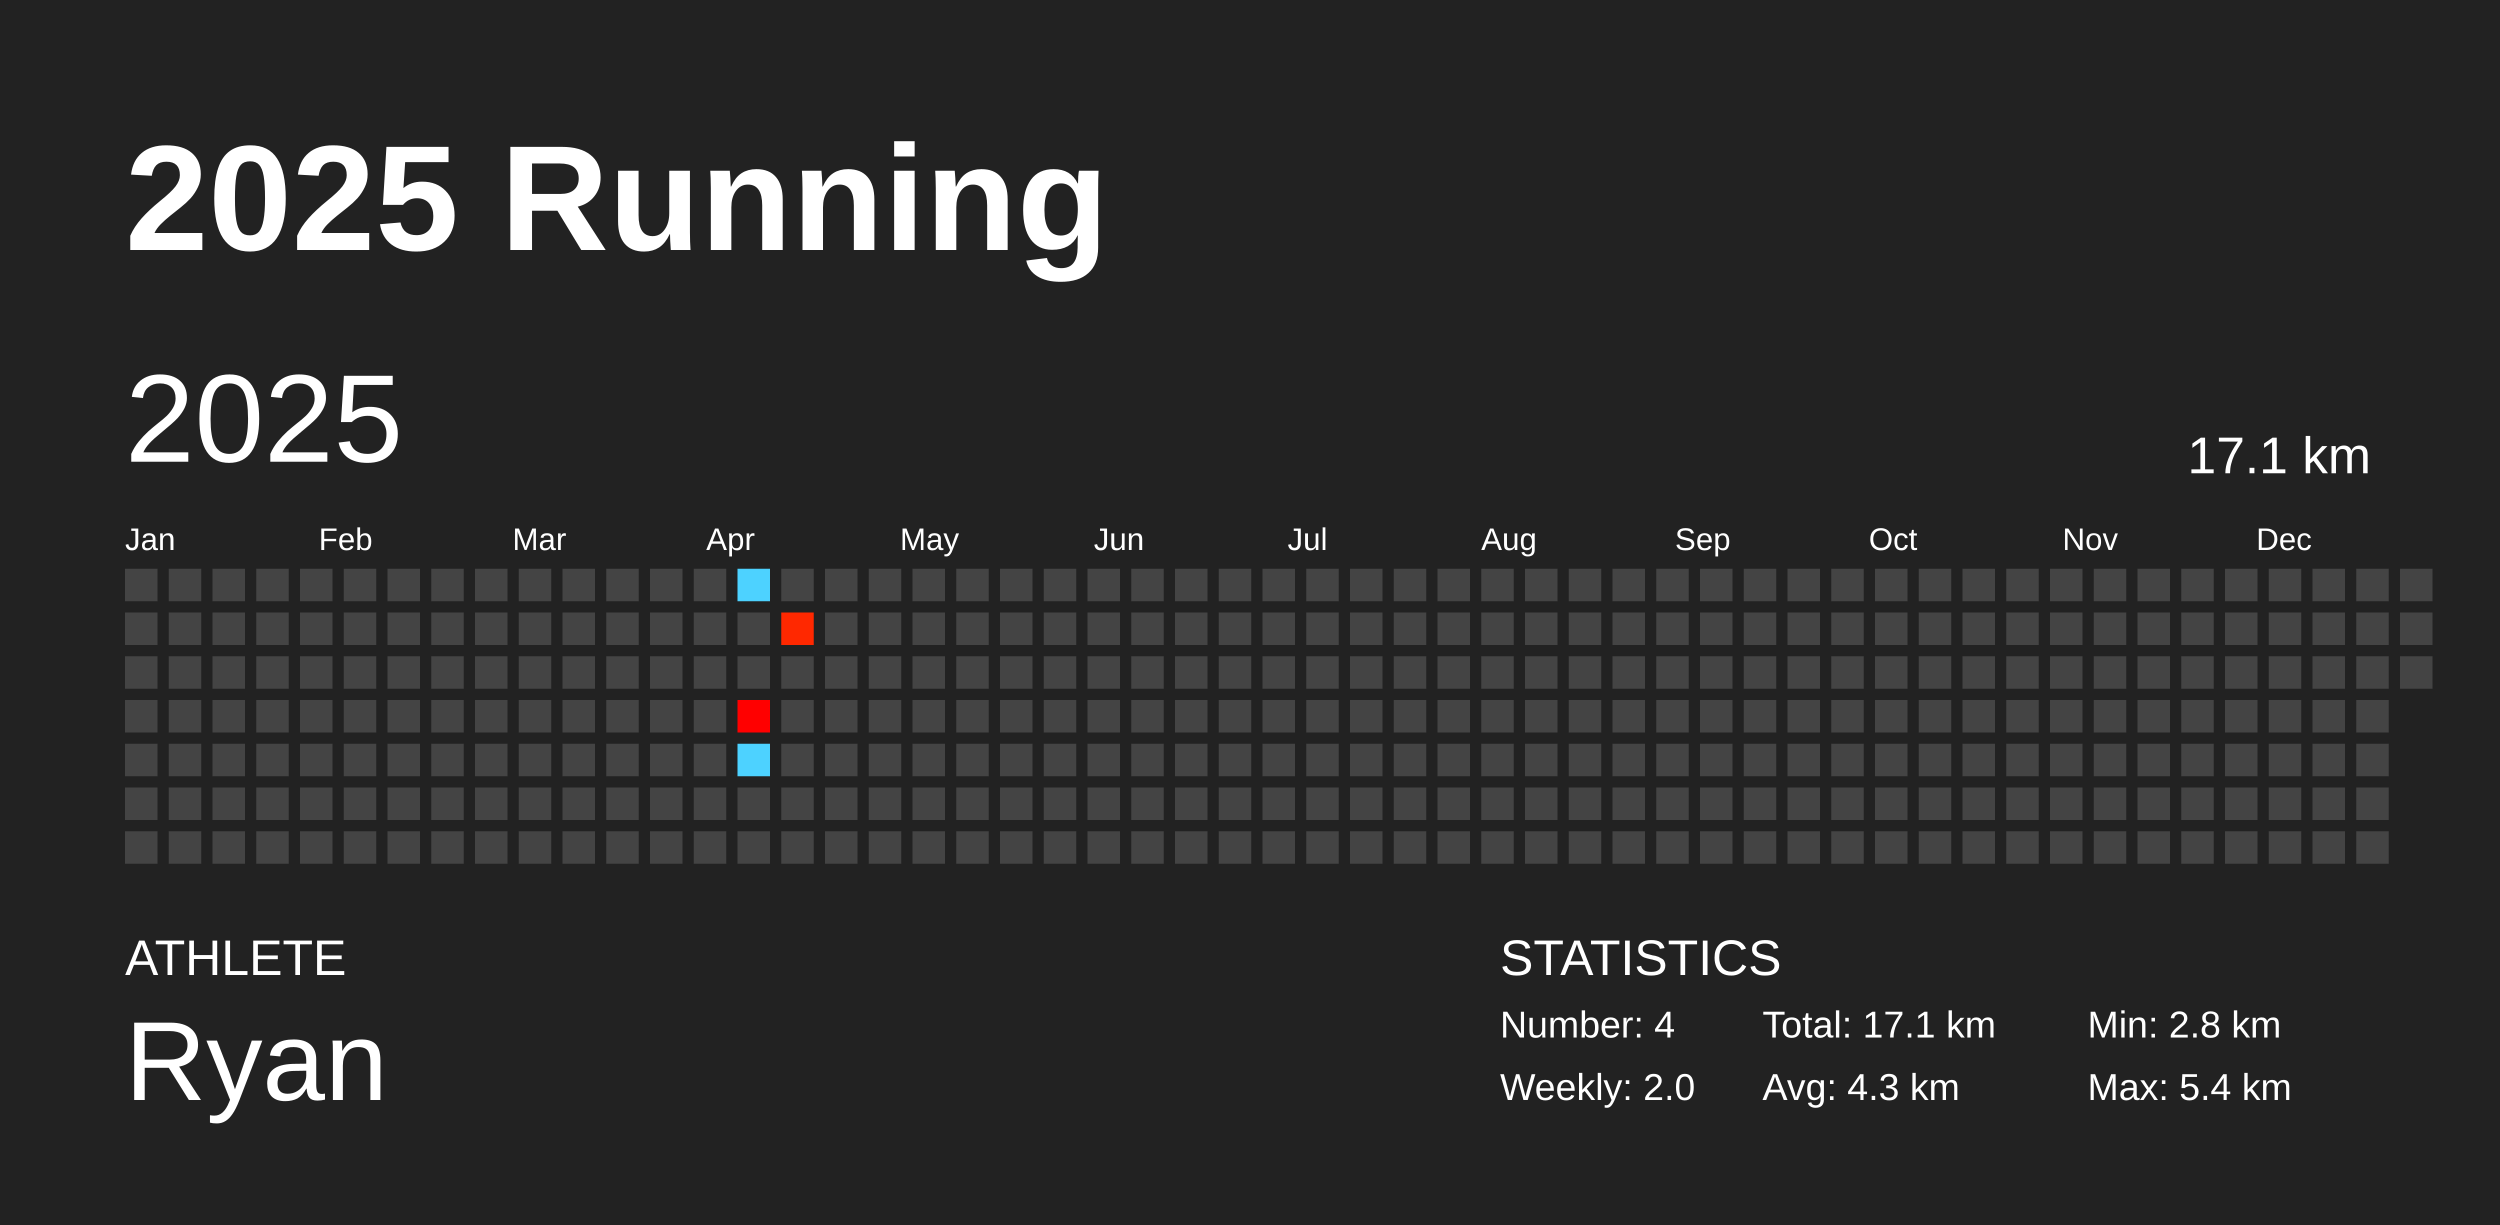
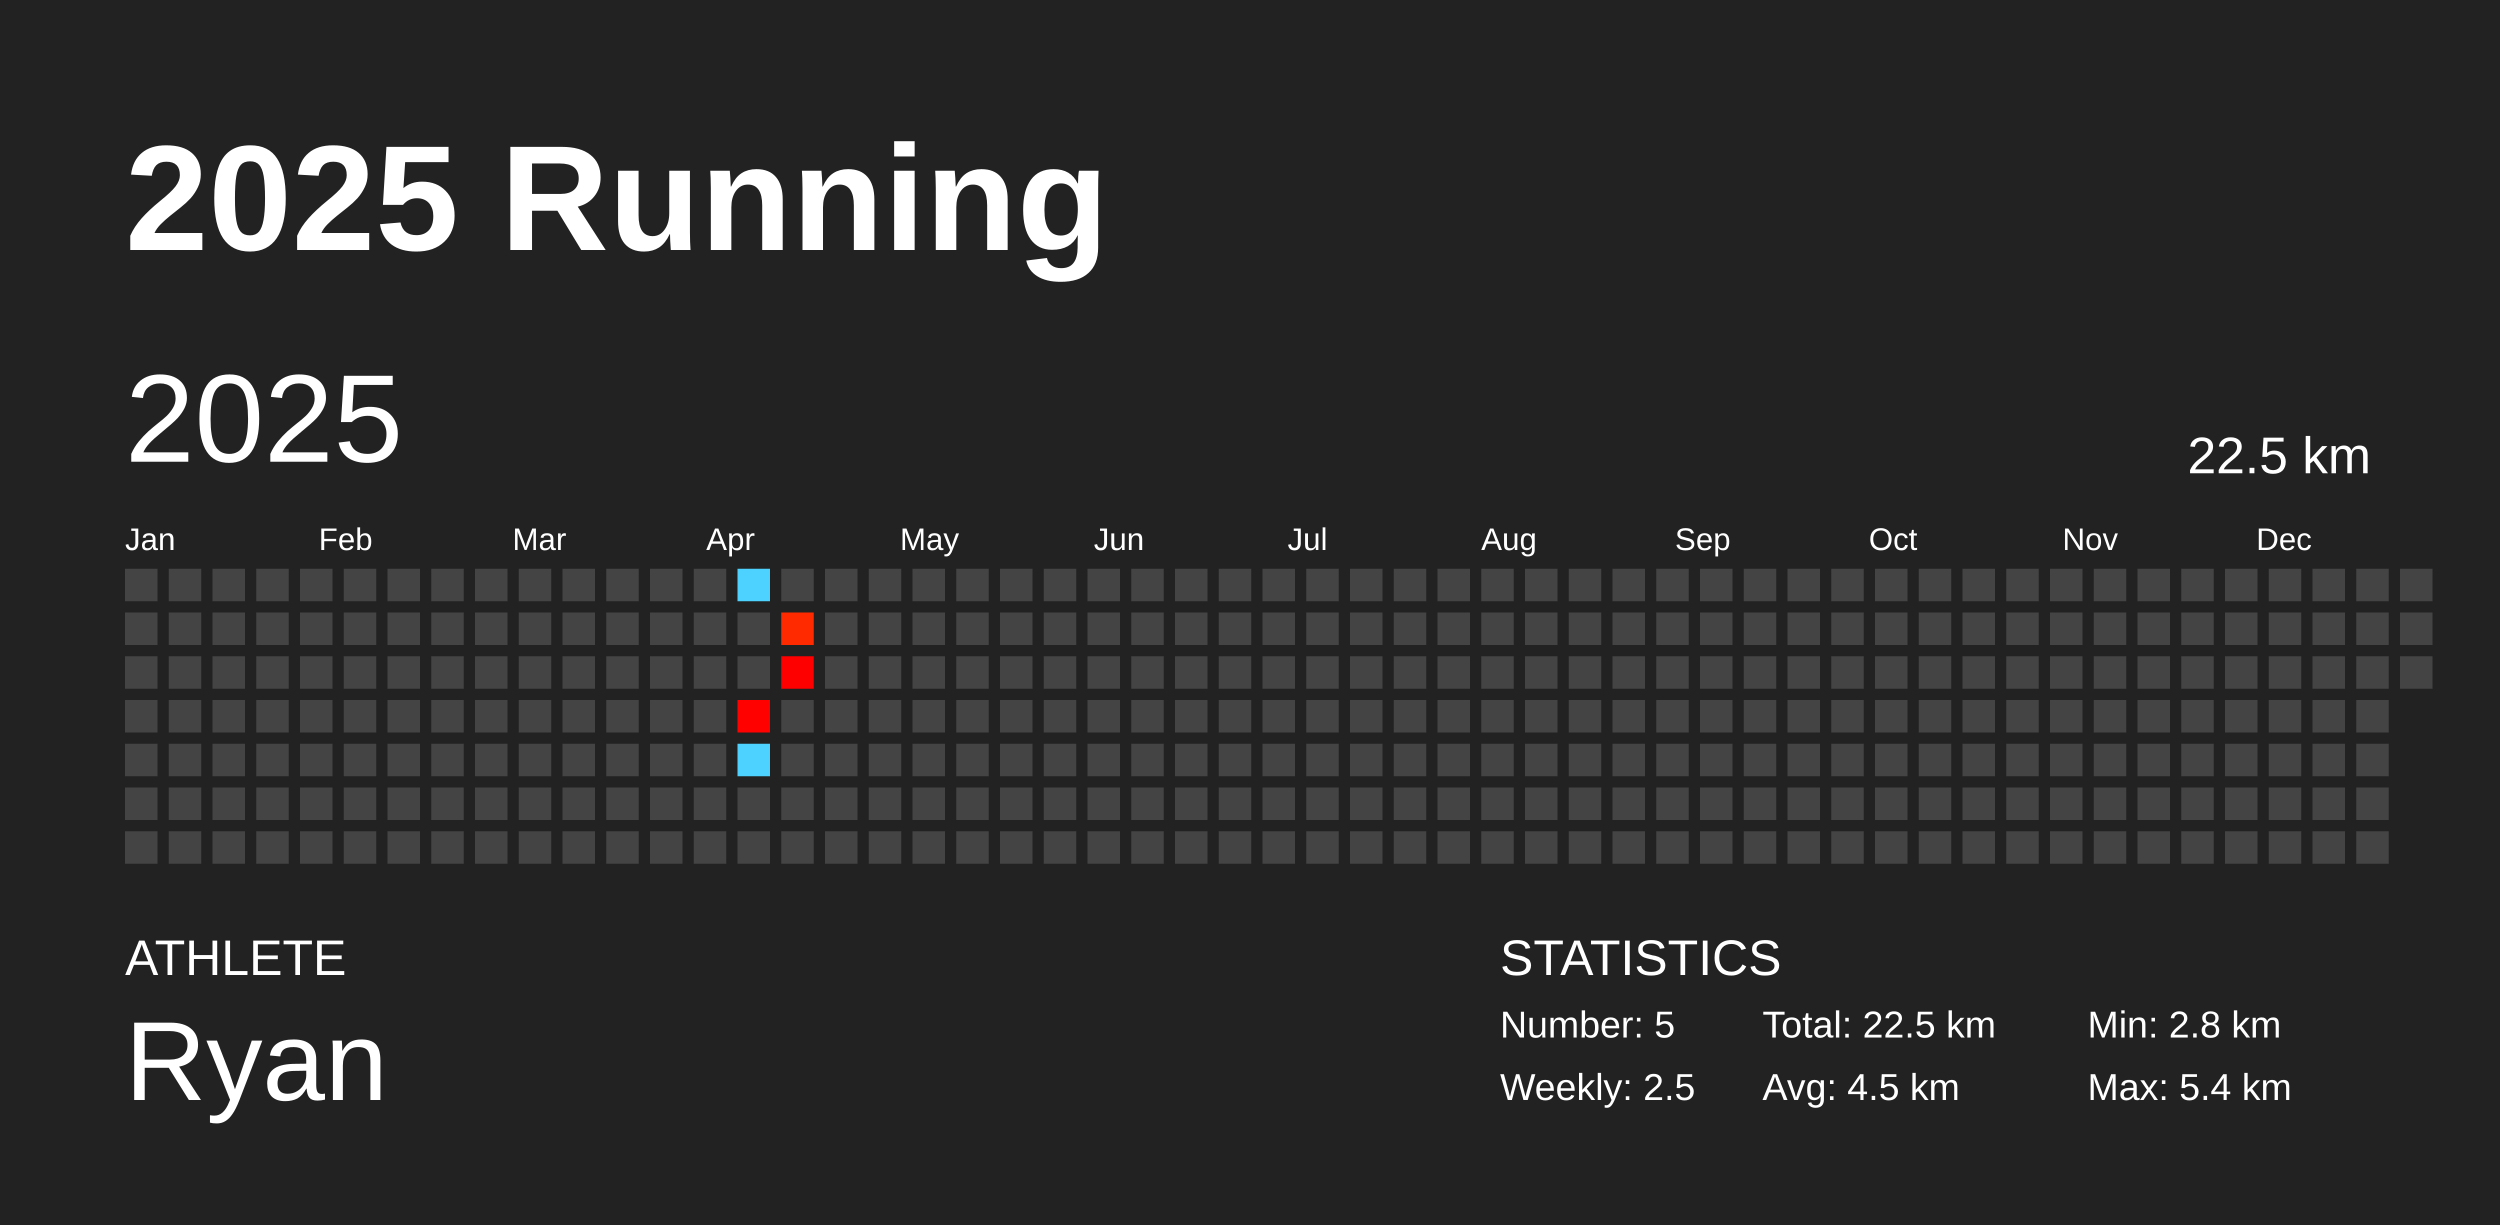
<svg xmlns="http://www.w3.org/2000/svg" baseProfile="full" height="98mm" version="1.1" viewBox="0,0,200,98" width="200mm">
  <defs />
  <rect fill="#222222" height="98" width="200" x="0" y="0" />
  <text fill="#FFFFFF" style="font-size:12px; font-family:Arial; font-weight:bold;" x="10" y="20">2025 Running</text>
  <text fill="#FFFFFF" style="font-size:4px; font-family:Arial" x="10" y="78">ATHLETE</text>
  <text fill="#FFFFFF" style="font-size:9px; font-family:Arial" x="10" y="88">Ryan</text>
  <text fill="#FFFFFF" style="font-size:4px; font-family:Arial" x="120" y="78">STATISTICS</text>
-   <text fill="#FFFFFF" style="font-size:3px; font-family:Arial" x="120" y="83">Number: 4</text>
-   <text fill="#FFFFFF" style="font-size:3px; font-family:Arial" x="120" y="88">Weekly: 2.0</text>
-   <text fill="#FFFFFF" style="font-size:3px; font-family:Arial" x="141" y="83">Total: 17.1 km</text>
-   <text fill="#FFFFFF" style="font-size:3px; font-family:Arial" x="141" y="88">Avg: 4.3 km</text>
+   <text fill="#FFFFFF" style="font-size:3px; font-family:Arial" x="120" y="83">Number: 5</text>
+   <text fill="#FFFFFF" style="font-size:3px; font-family:Arial" x="120" y="88">Weekly: 2.5</text>
+   <text fill="#FFFFFF" style="font-size:3px; font-family:Arial" x="141" y="83">Total: 22.5 km</text>
+   <text fill="#FFFFFF" style="font-size:3px; font-family:Arial" x="141" y="88">Avg: 4.5 km</text>
  <text fill="#FFFFFF" style="font-size:3px; font-family:Arial" x="167" y="83">Min: 2.8 km</text>
  <text fill="#FFFFFF" style="font-size:3px; font-family:Arial" x="167" y="88">Max: 5.4 km</text>
  <text dominant-baseline="hanging" fill="#FFFFFF" style="font-size:10.0px; font-family:Arial;" x="10" y="30">2025</text>
-   <text dominant-baseline="hanging" fill="#FFFFFF" style="font-size:4.125px; font-family:Arial;" x="175" y="35">17.1 km</text>
+   <text dominant-baseline="hanging" fill="#FFFFFF" style="font-size:4.125px; font-family:Arial;" x="175" y="35">22.5 km</text>
  <text fill="#FFFFFF" style="font-size:2.5px; font-family:Arial" x="10.0" y="44">Jan</text>
  <text fill="#FFFFFF" style="font-size:2.5px; font-family:Arial" x="25.5" y="44">Feb</text>
  <text fill="#FFFFFF" style="font-size:2.5px; font-family:Arial" x="41.0" y="44">Mar</text>
  <text fill="#FFFFFF" style="font-size:2.5px; font-family:Arial" x="56.5" y="44">Apr</text>
  <text fill="#FFFFFF" style="font-size:2.5px; font-family:Arial" x="72.0" y="44">May</text>
  <text fill="#FFFFFF" style="font-size:2.5px; font-family:Arial" x="87.5" y="44">Jun</text>
  <text fill="#FFFFFF" style="font-size:2.5px; font-family:Arial" x="103.0" y="44">Jul</text>
  <text fill="#FFFFFF" style="font-size:2.5px; font-family:Arial" x="118.5" y="44">Aug</text>
  <text fill="#FFFFFF" style="font-size:2.5px; font-family:Arial" x="134.0" y="44">Sep</text>
  <text fill="#FFFFFF" style="font-size:2.5px; font-family:Arial" x="149.5" y="44">Oct</text>
  <text fill="#FFFFFF" style="font-size:2.5px; font-family:Arial" x="165.0" y="44">Nov</text>
  <text fill="#FFFFFF" style="font-size:2.5px; font-family:Arial" x="180.5" y="44">Dec</text>
  <rect fill="#444444" height="2.6" width="2.6" x="10.0" y="45.5" />
  <rect fill="#444444" height="2.6" width="2.6" x="10.0" y="49.0" />
  <rect fill="#444444" height="2.6" width="2.6" x="10.0" y="52.5" />
  <rect fill="#444444" height="2.6" width="2.6" x="10.0" y="56.0" />
  <rect fill="#444444" height="2.6" width="2.6" x="10.0" y="59.5" />
  <rect fill="#444444" height="2.6" width="2.6" x="10.0" y="63.0" />
  <rect fill="#444444" height="2.6" width="2.6" x="10.0" y="66.5" />
  <rect fill="#444444" height="2.6" width="2.6" x="13.5" y="45.5" />
  <rect fill="#444444" height="2.6" width="2.6" x="13.5" y="49.0" />
  <rect fill="#444444" height="2.6" width="2.6" x="13.5" y="52.5" />
  <rect fill="#444444" height="2.6" width="2.6" x="13.5" y="56.0" />
  <rect fill="#444444" height="2.6" width="2.6" x="13.5" y="59.5" />
  <rect fill="#444444" height="2.6" width="2.6" x="13.5" y="63.0" />
  <rect fill="#444444" height="2.6" width="2.6" x="13.5" y="66.5" />
  <rect fill="#444444" height="2.6" width="2.6" x="17.0" y="45.5" />
  <rect fill="#444444" height="2.6" width="2.6" x="17.0" y="49.0" />
  <rect fill="#444444" height="2.6" width="2.6" x="17.0" y="52.5" />
  <rect fill="#444444" height="2.6" width="2.6" x="17.0" y="56.0" />
  <rect fill="#444444" height="2.6" width="2.6" x="17.0" y="59.5" />
  <rect fill="#444444" height="2.6" width="2.6" x="17.0" y="63.0" />
  <rect fill="#444444" height="2.6" width="2.6" x="17.0" y="66.5" />
  <rect fill="#444444" height="2.6" width="2.6" x="20.5" y="45.5" />
  <rect fill="#444444" height="2.6" width="2.6" x="20.5" y="49.0" />
  <rect fill="#444444" height="2.6" width="2.6" x="20.5" y="52.5" />
  <rect fill="#444444" height="2.6" width="2.6" x="20.5" y="56.0" />
  <rect fill="#444444" height="2.6" width="2.6" x="20.5" y="59.5" />
  <rect fill="#444444" height="2.6" width="2.6" x="20.5" y="63.0" />
  <rect fill="#444444" height="2.6" width="2.6" x="20.5" y="66.5" />
  <rect fill="#444444" height="2.6" width="2.6" x="24.0" y="45.5" />
  <rect fill="#444444" height="2.6" width="2.6" x="24.0" y="49.0" />
  <rect fill="#444444" height="2.6" width="2.6" x="24.0" y="52.5" />
  <rect fill="#444444" height="2.6" width="2.6" x="24.0" y="56.0" />
  <rect fill="#444444" height="2.6" width="2.6" x="24.0" y="59.5" />
  <rect fill="#444444" height="2.6" width="2.6" x="24.0" y="63.0" />
  <rect fill="#444444" height="2.6" width="2.6" x="24.0" y="66.5" />
  <rect fill="#444444" height="2.6" width="2.6" x="27.5" y="45.5" />
  <rect fill="#444444" height="2.6" width="2.6" x="27.5" y="49.0" />
  <rect fill="#444444" height="2.6" width="2.6" x="27.5" y="52.5" />
  <rect fill="#444444" height="2.6" width="2.6" x="27.5" y="56.0" />
  <rect fill="#444444" height="2.6" width="2.6" x="27.5" y="59.5" />
  <rect fill="#444444" height="2.6" width="2.6" x="27.5" y="63.0" />
  <rect fill="#444444" height="2.6" width="2.6" x="27.5" y="66.5" />
  <rect fill="#444444" height="2.6" width="2.6" x="31.0" y="45.5" />
  <rect fill="#444444" height="2.6" width="2.6" x="31.0" y="49.0" />
  <rect fill="#444444" height="2.6" width="2.6" x="31.0" y="52.5" />
  <rect fill="#444444" height="2.6" width="2.6" x="31.0" y="56.0" />
  <rect fill="#444444" height="2.6" width="2.6" x="31.0" y="59.5" />
  <rect fill="#444444" height="2.6" width="2.6" x="31.0" y="63.0" />
  <rect fill="#444444" height="2.6" width="2.6" x="31.0" y="66.5" />
  <rect fill="#444444" height="2.6" width="2.6" x="34.5" y="45.5" />
  <rect fill="#444444" height="2.6" width="2.6" x="34.5" y="49.0" />
  <rect fill="#444444" height="2.6" width="2.6" x="34.5" y="52.5" />
  <rect fill="#444444" height="2.6" width="2.6" x="34.5" y="56.0" />
  <rect fill="#444444" height="2.6" width="2.6" x="34.5" y="59.5" />
  <rect fill="#444444" height="2.6" width="2.6" x="34.5" y="63.0" />
  <rect fill="#444444" height="2.6" width="2.6" x="34.5" y="66.5" />
  <rect fill="#444444" height="2.6" width="2.6" x="38.0" y="45.5" />
  <rect fill="#444444" height="2.6" width="2.6" x="38.0" y="49.0" />
  <rect fill="#444444" height="2.6" width="2.6" x="38.0" y="52.5" />
  <rect fill="#444444" height="2.6" width="2.6" x="38.0" y="56.0" />
  <rect fill="#444444" height="2.6" width="2.6" x="38.0" y="59.5" />
  <rect fill="#444444" height="2.6" width="2.6" x="38.0" y="63.0" />
  <rect fill="#444444" height="2.6" width="2.6" x="38.0" y="66.5" />
  <rect fill="#444444" height="2.6" width="2.6" x="41.5" y="45.5" />
  <rect fill="#444444" height="2.6" width="2.6" x="41.5" y="49.0" />
  <rect fill="#444444" height="2.6" width="2.6" x="41.5" y="52.5" />
  <rect fill="#444444" height="2.6" width="2.6" x="41.5" y="56.0" />
  <rect fill="#444444" height="2.6" width="2.6" x="41.5" y="59.5" />
  <rect fill="#444444" height="2.6" width="2.6" x="41.5" y="63.0" />
  <rect fill="#444444" height="2.6" width="2.6" x="41.5" y="66.5" />
  <rect fill="#444444" height="2.6" width="2.6" x="45.0" y="45.5" />
  <rect fill="#444444" height="2.6" width="2.6" x="45.0" y="49.0" />
  <rect fill="#444444" height="2.6" width="2.6" x="45.0" y="52.5" />
  <rect fill="#444444" height="2.6" width="2.6" x="45.0" y="56.0" />
  <rect fill="#444444" height="2.6" width="2.6" x="45.0" y="59.5" />
  <rect fill="#444444" height="2.6" width="2.6" x="45.0" y="63.0" />
  <rect fill="#444444" height="2.6" width="2.6" x="45.0" y="66.5" />
  <rect fill="#444444" height="2.6" width="2.6" x="48.5" y="45.5" />
  <rect fill="#444444" height="2.6" width="2.6" x="48.5" y="49.0" />
  <rect fill="#444444" height="2.6" width="2.6" x="48.5" y="52.5" />
  <rect fill="#444444" height="2.6" width="2.6" x="48.5" y="56.0" />
  <rect fill="#444444" height="2.6" width="2.6" x="48.5" y="59.5" />
  <rect fill="#444444" height="2.6" width="2.6" x="48.5" y="63.0" />
  <rect fill="#444444" height="2.6" width="2.6" x="48.5" y="66.5" />
  <rect fill="#444444" height="2.6" width="2.6" x="52.0" y="45.5" />
  <rect fill="#444444" height="2.6" width="2.6" x="52.0" y="49.0" />
  <rect fill="#444444" height="2.6" width="2.6" x="52.0" y="52.5" />
  <rect fill="#444444" height="2.6" width="2.6" x="52.0" y="56.0" />
  <rect fill="#444444" height="2.6" width="2.6" x="52.0" y="59.5" />
  <rect fill="#444444" height="2.6" width="2.6" x="52.0" y="63.0" />
  <rect fill="#444444" height="2.6" width="2.6" x="52.0" y="66.5" />
  <rect fill="#444444" height="2.6" width="2.6" x="55.5" y="45.5" />
  <rect fill="#444444" height="2.6" width="2.6" x="55.5" y="49.0" />
  <rect fill="#444444" height="2.6" width="2.6" x="55.5" y="52.5" />
  <rect fill="#444444" height="2.6" width="2.6" x="55.5" y="56.0" />
  <rect fill="#444444" height="2.6" width="2.6" x="55.5" y="59.5" />
  <rect fill="#444444" height="2.6" width="2.6" x="55.5" y="63.0" />
  <rect fill="#444444" height="2.6" width="2.6" x="55.5" y="66.5" />
  <rect fill="#4dd2ff" height="2.6" width="2.6" x="59.0" y="45.5" />
  <rect fill="#444444" height="2.6" width="2.6" x="59.0" y="49.0" />
  <rect fill="#444444" height="2.6" width="2.6" x="59.0" y="52.5" />
-   <rect fill="#ff0000" height="2.6" width="2.6" x="59.0" y="56.0" />
+   <rect fill="#ff0200" height="2.6" width="2.6" x="59.0" y="56.0" />
  <rect fill="#4dd2ff" height="2.6" width="2.6" x="59.0" y="59.5" />
  <rect fill="#444444" height="2.6" width="2.6" x="59.0" y="63.0" />
  <rect fill="#444444" height="2.6" width="2.6" x="59.0" y="66.5" />
  <rect fill="#444444" height="2.6" width="2.6" x="62.5" y="45.5" />
-   <rect fill="#ff2800" height="2.6" width="2.6" x="62.5" y="49.0" />
-   <rect fill="#444444" height="2.6" width="2.6" x="62.5" y="52.5" />
+   <rect fill="#ff2a00" height="2.6" width="2.6" x="62.5" y="49.0" />
+   <rect fill="#ff0000" height="2.6" width="2.6" x="62.5" y="52.5" />
  <rect fill="#444444" height="2.6" width="2.6" x="62.5" y="56.0" />
  <rect fill="#444444" height="2.6" width="2.6" x="62.5" y="59.5" />
  <rect fill="#444444" height="2.6" width="2.6" x="62.5" y="63.0" />
  <rect fill="#444444" height="2.6" width="2.6" x="62.5" y="66.5" />
  <rect fill="#444444" height="2.6" width="2.6" x="66.0" y="45.5" />
  <rect fill="#444444" height="2.6" width="2.6" x="66.0" y="49.0" />
  <rect fill="#444444" height="2.6" width="2.6" x="66.0" y="52.5" />
  <rect fill="#444444" height="2.6" width="2.6" x="66.0" y="56.0" />
  <rect fill="#444444" height="2.6" width="2.6" x="66.0" y="59.5" />
  <rect fill="#444444" height="2.6" width="2.6" x="66.0" y="63.0" />
  <rect fill="#444444" height="2.6" width="2.6" x="66.0" y="66.5" />
  <rect fill="#444444" height="2.6" width="2.6" x="69.5" y="45.5" />
  <rect fill="#444444" height="2.6" width="2.6" x="69.5" y="49.0" />
  <rect fill="#444444" height="2.6" width="2.6" x="69.5" y="52.5" />
  <rect fill="#444444" height="2.6" width="2.6" x="69.5" y="56.0" />
  <rect fill="#444444" height="2.6" width="2.6" x="69.5" y="59.5" />
  <rect fill="#444444" height="2.6" width="2.6" x="69.5" y="63.0" />
  <rect fill="#444444" height="2.6" width="2.6" x="69.5" y="66.5" />
  <rect fill="#444444" height="2.6" width="2.6" x="73.0" y="45.5" />
  <rect fill="#444444" height="2.6" width="2.6" x="73.0" y="49.0" />
  <rect fill="#444444" height="2.6" width="2.6" x="73.0" y="52.5" />
  <rect fill="#444444" height="2.6" width="2.6" x="73.0" y="56.0" />
  <rect fill="#444444" height="2.6" width="2.6" x="73.0" y="59.5" />
  <rect fill="#444444" height="2.6" width="2.6" x="73.0" y="63.0" />
  <rect fill="#444444" height="2.6" width="2.6" x="73.0" y="66.5" />
  <rect fill="#444444" height="2.6" width="2.6" x="76.5" y="45.5" />
  <rect fill="#444444" height="2.6" width="2.6" x="76.5" y="49.0" />
  <rect fill="#444444" height="2.6" width="2.6" x="76.5" y="52.5" />
  <rect fill="#444444" height="2.6" width="2.6" x="76.5" y="56.0" />
  <rect fill="#444444" height="2.6" width="2.6" x="76.5" y="59.5" />
  <rect fill="#444444" height="2.6" width="2.6" x="76.5" y="63.0" />
  <rect fill="#444444" height="2.6" width="2.6" x="76.5" y="66.5" />
  <rect fill="#444444" height="2.6" width="2.6" x="80.0" y="45.5" />
  <rect fill="#444444" height="2.6" width="2.6" x="80.0" y="49.0" />
  <rect fill="#444444" height="2.6" width="2.6" x="80.0" y="52.5" />
  <rect fill="#444444" height="2.6" width="2.6" x="80.0" y="56.0" />
  <rect fill="#444444" height="2.6" width="2.6" x="80.0" y="59.5" />
  <rect fill="#444444" height="2.6" width="2.6" x="80.0" y="63.0" />
  <rect fill="#444444" height="2.6" width="2.6" x="80.0" y="66.5" />
  <rect fill="#444444" height="2.6" width="2.6" x="83.5" y="45.5" />
  <rect fill="#444444" height="2.6" width="2.6" x="83.5" y="49.0" />
  <rect fill="#444444" height="2.6" width="2.6" x="83.5" y="52.5" />
  <rect fill="#444444" height="2.6" width="2.6" x="83.5" y="56.0" />
  <rect fill="#444444" height="2.6" width="2.6" x="83.5" y="59.5" />
  <rect fill="#444444" height="2.6" width="2.6" x="83.5" y="63.0" />
  <rect fill="#444444" height="2.6" width="2.6" x="83.5" y="66.5" />
  <rect fill="#444444" height="2.6" width="2.6" x="87.0" y="45.5" />
  <rect fill="#444444" height="2.6" width="2.6" x="87.0" y="49.0" />
  <rect fill="#444444" height="2.6" width="2.6" x="87.0" y="52.5" />
  <rect fill="#444444" height="2.6" width="2.6" x="87.0" y="56.0" />
  <rect fill="#444444" height="2.6" width="2.6" x="87.0" y="59.5" />
  <rect fill="#444444" height="2.6" width="2.6" x="87.0" y="63.0" />
  <rect fill="#444444" height="2.6" width="2.6" x="87.0" y="66.5" />
  <rect fill="#444444" height="2.6" width="2.6" x="90.5" y="45.5" />
  <rect fill="#444444" height="2.6" width="2.6" x="90.5" y="49.0" />
  <rect fill="#444444" height="2.6" width="2.6" x="90.5" y="52.5" />
  <rect fill="#444444" height="2.6" width="2.6" x="90.5" y="56.0" />
  <rect fill="#444444" height="2.6" width="2.6" x="90.5" y="59.5" />
  <rect fill="#444444" height="2.6" width="2.6" x="90.5" y="63.0" />
  <rect fill="#444444" height="2.6" width="2.6" x="90.5" y="66.5" />
  <rect fill="#444444" height="2.6" width="2.6" x="94.0" y="45.5" />
  <rect fill="#444444" height="2.6" width="2.6" x="94.0" y="49.0" />
  <rect fill="#444444" height="2.6" width="2.6" x="94.0" y="52.5" />
  <rect fill="#444444" height="2.6" width="2.6" x="94.0" y="56.0" />
  <rect fill="#444444" height="2.6" width="2.6" x="94.0" y="59.5" />
  <rect fill="#444444" height="2.6" width="2.6" x="94.0" y="63.0" />
  <rect fill="#444444" height="2.6" width="2.6" x="94.0" y="66.5" />
  <rect fill="#444444" height="2.6" width="2.6" x="97.5" y="45.5" />
  <rect fill="#444444" height="2.6" width="2.6" x="97.5" y="49.0" />
  <rect fill="#444444" height="2.6" width="2.6" x="97.5" y="52.5" />
  <rect fill="#444444" height="2.6" width="2.6" x="97.5" y="56.0" />
  <rect fill="#444444" height="2.6" width="2.6" x="97.5" y="59.5" />
  <rect fill="#444444" height="2.6" width="2.6" x="97.5" y="63.0" />
  <rect fill="#444444" height="2.6" width="2.6" x="97.5" y="66.5" />
  <rect fill="#444444" height="2.6" width="2.6" x="101.0" y="45.5" />
  <rect fill="#444444" height="2.6" width="2.6" x="101.0" y="49.0" />
  <rect fill="#444444" height="2.6" width="2.6" x="101.0" y="52.5" />
  <rect fill="#444444" height="2.6" width="2.6" x="101.0" y="56.0" />
  <rect fill="#444444" height="2.6" width="2.6" x="101.0" y="59.5" />
  <rect fill="#444444" height="2.6" width="2.6" x="101.0" y="63.0" />
  <rect fill="#444444" height="2.6" width="2.6" x="101.0" y="66.5" />
  <rect fill="#444444" height="2.6" width="2.6" x="104.5" y="45.5" />
  <rect fill="#444444" height="2.6" width="2.6" x="104.5" y="49.0" />
  <rect fill="#444444" height="2.6" width="2.6" x="104.5" y="52.5" />
  <rect fill="#444444" height="2.6" width="2.6" x="104.5" y="56.0" />
  <rect fill="#444444" height="2.6" width="2.6" x="104.5" y="59.5" />
  <rect fill="#444444" height="2.6" width="2.6" x="104.5" y="63.0" />
  <rect fill="#444444" height="2.6" width="2.6" x="104.5" y="66.5" />
  <rect fill="#444444" height="2.6" width="2.6" x="108.0" y="45.5" />
  <rect fill="#444444" height="2.6" width="2.6" x="108.0" y="49.0" />
  <rect fill="#444444" height="2.6" width="2.6" x="108.0" y="52.5" />
  <rect fill="#444444" height="2.6" width="2.6" x="108.0" y="56.0" />
  <rect fill="#444444" height="2.6" width="2.6" x="108.0" y="59.5" />
  <rect fill="#444444" height="2.6" width="2.6" x="108.0" y="63.0" />
  <rect fill="#444444" height="2.6" width="2.6" x="108.0" y="66.5" />
  <rect fill="#444444" height="2.6" width="2.6" x="111.5" y="45.5" />
  <rect fill="#444444" height="2.6" width="2.6" x="111.5" y="49.0" />
  <rect fill="#444444" height="2.6" width="2.6" x="111.5" y="52.5" />
  <rect fill="#444444" height="2.6" width="2.6" x="111.5" y="56.0" />
  <rect fill="#444444" height="2.6" width="2.6" x="111.5" y="59.5" />
  <rect fill="#444444" height="2.6" width="2.6" x="111.5" y="63.0" />
  <rect fill="#444444" height="2.6" width="2.6" x="111.5" y="66.5" />
  <rect fill="#444444" height="2.6" width="2.6" x="115.0" y="45.5" />
  <rect fill="#444444" height="2.6" width="2.6" x="115.0" y="49.0" />
  <rect fill="#444444" height="2.6" width="2.6" x="115.0" y="52.5" />
  <rect fill="#444444" height="2.6" width="2.6" x="115.0" y="56.0" />
  <rect fill="#444444" height="2.6" width="2.6" x="115.0" y="59.5" />
  <rect fill="#444444" height="2.6" width="2.6" x="115.0" y="63.0" />
  <rect fill="#444444" height="2.6" width="2.6" x="115.0" y="66.5" />
  <rect fill="#444444" height="2.6" width="2.6" x="118.5" y="45.5" />
  <rect fill="#444444" height="2.6" width="2.6" x="118.5" y="49.0" />
  <rect fill="#444444" height="2.6" width="2.6" x="118.5" y="52.5" />
  <rect fill="#444444" height="2.6" width="2.6" x="118.5" y="56.0" />
  <rect fill="#444444" height="2.6" width="2.6" x="118.5" y="59.5" />
  <rect fill="#444444" height="2.6" width="2.6" x="118.5" y="63.0" />
  <rect fill="#444444" height="2.6" width="2.6" x="118.5" y="66.5" />
  <rect fill="#444444" height="2.6" width="2.6" x="122.0" y="45.5" />
  <rect fill="#444444" height="2.6" width="2.6" x="122.0" y="49.0" />
  <rect fill="#444444" height="2.6" width="2.6" x="122.0" y="52.5" />
  <rect fill="#444444" height="2.6" width="2.6" x="122.0" y="56.0" />
  <rect fill="#444444" height="2.6" width="2.6" x="122.0" y="59.5" />
  <rect fill="#444444" height="2.6" width="2.6" x="122.0" y="63.0" />
  <rect fill="#444444" height="2.6" width="2.6" x="122.0" y="66.5" />
  <rect fill="#444444" height="2.6" width="2.6" x="125.5" y="45.5" />
  <rect fill="#444444" height="2.6" width="2.6" x="125.5" y="49.0" />
  <rect fill="#444444" height="2.6" width="2.6" x="125.5" y="52.5" />
  <rect fill="#444444" height="2.6" width="2.6" x="125.5" y="56.0" />
  <rect fill="#444444" height="2.6" width="2.6" x="125.5" y="59.5" />
  <rect fill="#444444" height="2.6" width="2.6" x="125.5" y="63.0" />
  <rect fill="#444444" height="2.6" width="2.6" x="125.5" y="66.5" />
  <rect fill="#444444" height="2.6" width="2.6" x="129.0" y="45.5" />
  <rect fill="#444444" height="2.6" width="2.6" x="129.0" y="49.0" />
  <rect fill="#444444" height="2.6" width="2.6" x="129.0" y="52.5" />
  <rect fill="#444444" height="2.6" width="2.6" x="129.0" y="56.0" />
  <rect fill="#444444" height="2.6" width="2.6" x="129.0" y="59.5" />
  <rect fill="#444444" height="2.6" width="2.6" x="129.0" y="63.0" />
  <rect fill="#444444" height="2.6" width="2.6" x="129.0" y="66.5" />
  <rect fill="#444444" height="2.6" width="2.6" x="132.5" y="45.5" />
  <rect fill="#444444" height="2.6" width="2.6" x="132.5" y="49.0" />
  <rect fill="#444444" height="2.6" width="2.6" x="132.5" y="52.5" />
  <rect fill="#444444" height="2.6" width="2.6" x="132.5" y="56.0" />
  <rect fill="#444444" height="2.6" width="2.6" x="132.5" y="59.5" />
  <rect fill="#444444" height="2.6" width="2.6" x="132.5" y="63.0" />
  <rect fill="#444444" height="2.6" width="2.6" x="132.5" y="66.5" />
  <rect fill="#444444" height="2.6" width="2.6" x="136.0" y="45.5" />
  <rect fill="#444444" height="2.6" width="2.6" x="136.0" y="49.0" />
  <rect fill="#444444" height="2.6" width="2.6" x="136.0" y="52.5" />
  <rect fill="#444444" height="2.6" width="2.6" x="136.0" y="56.0" />
  <rect fill="#444444" height="2.6" width="2.6" x="136.0" y="59.5" />
  <rect fill="#444444" height="2.6" width="2.6" x="136.0" y="63.0" />
  <rect fill="#444444" height="2.6" width="2.6" x="136.0" y="66.5" />
  <rect fill="#444444" height="2.6" width="2.6" x="139.5" y="45.5" />
  <rect fill="#444444" height="2.6" width="2.6" x="139.5" y="49.0" />
  <rect fill="#444444" height="2.6" width="2.6" x="139.5" y="52.5" />
  <rect fill="#444444" height="2.6" width="2.6" x="139.5" y="56.0" />
  <rect fill="#444444" height="2.6" width="2.6" x="139.5" y="59.5" />
  <rect fill="#444444" height="2.6" width="2.6" x="139.5" y="63.0" />
  <rect fill="#444444" height="2.6" width="2.6" x="139.5" y="66.5" />
  <rect fill="#444444" height="2.6" width="2.6" x="143.0" y="45.5" />
  <rect fill="#444444" height="2.6" width="2.6" x="143.0" y="49.0" />
  <rect fill="#444444" height="2.6" width="2.6" x="143.0" y="52.5" />
  <rect fill="#444444" height="2.6" width="2.6" x="143.0" y="56.0" />
  <rect fill="#444444" height="2.6" width="2.6" x="143.0" y="59.5" />
  <rect fill="#444444" height="2.6" width="2.6" x="143.0" y="63.0" />
  <rect fill="#444444" height="2.6" width="2.6" x="143.0" y="66.5" />
  <rect fill="#444444" height="2.6" width="2.6" x="146.5" y="45.5" />
  <rect fill="#444444" height="2.6" width="2.6" x="146.5" y="49.0" />
  <rect fill="#444444" height="2.6" width="2.6" x="146.5" y="52.5" />
  <rect fill="#444444" height="2.6" width="2.6" x="146.5" y="56.0" />
  <rect fill="#444444" height="2.6" width="2.6" x="146.5" y="59.5" />
  <rect fill="#444444" height="2.6" width="2.6" x="146.5" y="63.0" />
  <rect fill="#444444" height="2.6" width="2.6" x="146.5" y="66.5" />
  <rect fill="#444444" height="2.6" width="2.6" x="150.0" y="45.5" />
  <rect fill="#444444" height="2.6" width="2.6" x="150.0" y="49.0" />
  <rect fill="#444444" height="2.6" width="2.6" x="150.0" y="52.5" />
  <rect fill="#444444" height="2.6" width="2.6" x="150.0" y="56.0" />
  <rect fill="#444444" height="2.6" width="2.6" x="150.0" y="59.5" />
  <rect fill="#444444" height="2.6" width="2.6" x="150.0" y="63.0" />
  <rect fill="#444444" height="2.6" width="2.6" x="150.0" y="66.5" />
  <rect fill="#444444" height="2.6" width="2.6" x="153.5" y="45.5" />
  <rect fill="#444444" height="2.6" width="2.6" x="153.5" y="49.0" />
  <rect fill="#444444" height="2.6" width="2.6" x="153.5" y="52.5" />
  <rect fill="#444444" height="2.6" width="2.6" x="153.5" y="56.0" />
  <rect fill="#444444" height="2.6" width="2.6" x="153.5" y="59.5" />
  <rect fill="#444444" height="2.6" width="2.6" x="153.5" y="63.0" />
  <rect fill="#444444" height="2.6" width="2.6" x="153.5" y="66.5" />
  <rect fill="#444444" height="2.6" width="2.6" x="157.0" y="45.5" />
  <rect fill="#444444" height="2.6" width="2.6" x="157.0" y="49.0" />
  <rect fill="#444444" height="2.6" width="2.6" x="157.0" y="52.5" />
  <rect fill="#444444" height="2.6" width="2.6" x="157.0" y="56.0" />
  <rect fill="#444444" height="2.6" width="2.6" x="157.0" y="59.5" />
  <rect fill="#444444" height="2.6" width="2.6" x="157.0" y="63.0" />
  <rect fill="#444444" height="2.6" width="2.6" x="157.0" y="66.5" />
  <rect fill="#444444" height="2.6" width="2.6" x="160.5" y="45.5" />
  <rect fill="#444444" height="2.6" width="2.6" x="160.5" y="49.0" />
  <rect fill="#444444" height="2.6" width="2.6" x="160.5" y="52.5" />
  <rect fill="#444444" height="2.6" width="2.6" x="160.5" y="56.0" />
  <rect fill="#444444" height="2.6" width="2.6" x="160.5" y="59.5" />
  <rect fill="#444444" height="2.6" width="2.6" x="160.5" y="63.0" />
  <rect fill="#444444" height="2.6" width="2.6" x="160.5" y="66.5" />
  <rect fill="#444444" height="2.6" width="2.6" x="164.0" y="45.5" />
  <rect fill="#444444" height="2.6" width="2.6" x="164.0" y="49.0" />
  <rect fill="#444444" height="2.6" width="2.6" x="164.0" y="52.5" />
  <rect fill="#444444" height="2.6" width="2.6" x="164.0" y="56.0" />
  <rect fill="#444444" height="2.6" width="2.6" x="164.0" y="59.5" />
  <rect fill="#444444" height="2.6" width="2.6" x="164.0" y="63.0" />
  <rect fill="#444444" height="2.6" width="2.6" x="164.0" y="66.5" />
  <rect fill="#444444" height="2.6" width="2.6" x="167.5" y="45.5" />
  <rect fill="#444444" height="2.6" width="2.6" x="167.5" y="49.0" />
  <rect fill="#444444" height="2.6" width="2.6" x="167.5" y="52.5" />
  <rect fill="#444444" height="2.6" width="2.6" x="167.5" y="56.0" />
  <rect fill="#444444" height="2.6" width="2.6" x="167.5" y="59.5" />
  <rect fill="#444444" height="2.6" width="2.6" x="167.5" y="63.0" />
  <rect fill="#444444" height="2.6" width="2.6" x="167.5" y="66.5" />
  <rect fill="#444444" height="2.6" width="2.6" x="171.0" y="45.5" />
  <rect fill="#444444" height="2.6" width="2.6" x="171.0" y="49.0" />
  <rect fill="#444444" height="2.6" width="2.6" x="171.0" y="52.5" />
  <rect fill="#444444" height="2.6" width="2.6" x="171.0" y="56.0" />
  <rect fill="#444444" height="2.6" width="2.6" x="171.0" y="59.5" />
  <rect fill="#444444" height="2.6" width="2.6" x="171.0" y="63.0" />
  <rect fill="#444444" height="2.6" width="2.6" x="171.0" y="66.5" />
  <rect fill="#444444" height="2.6" width="2.6" x="174.5" y="45.5" />
  <rect fill="#444444" height="2.6" width="2.6" x="174.5" y="49.0" />
  <rect fill="#444444" height="2.6" width="2.6" x="174.5" y="52.5" />
  <rect fill="#444444" height="2.6" width="2.6" x="174.5" y="56.0" />
  <rect fill="#444444" height="2.6" width="2.6" x="174.5" y="59.5" />
  <rect fill="#444444" height="2.6" width="2.6" x="174.5" y="63.0" />
  <rect fill="#444444" height="2.6" width="2.6" x="174.5" y="66.5" />
  <rect fill="#444444" height="2.6" width="2.6" x="178.0" y="45.5" />
  <rect fill="#444444" height="2.6" width="2.6" x="178.0" y="49.0" />
  <rect fill="#444444" height="2.6" width="2.6" x="178.0" y="52.5" />
  <rect fill="#444444" height="2.6" width="2.6" x="178.0" y="56.0" />
  <rect fill="#444444" height="2.6" width="2.6" x="178.0" y="59.5" />
  <rect fill="#444444" height="2.6" width="2.6" x="178.0" y="63.0" />
  <rect fill="#444444" height="2.6" width="2.6" x="178.0" y="66.5" />
  <rect fill="#444444" height="2.6" width="2.6" x="181.5" y="45.5" />
  <rect fill="#444444" height="2.6" width="2.6" x="181.5" y="49.0" />
  <rect fill="#444444" height="2.6" width="2.6" x="181.5" y="52.5" />
  <rect fill="#444444" height="2.6" width="2.6" x="181.5" y="56.0" />
  <rect fill="#444444" height="2.6" width="2.6" x="181.5" y="59.5" />
  <rect fill="#444444" height="2.6" width="2.6" x="181.5" y="63.0" />
  <rect fill="#444444" height="2.6" width="2.6" x="181.5" y="66.5" />
  <rect fill="#444444" height="2.6" width="2.6" x="185.0" y="45.5" />
  <rect fill="#444444" height="2.6" width="2.6" x="185.0" y="49.0" />
  <rect fill="#444444" height="2.6" width="2.6" x="185.0" y="52.5" />
  <rect fill="#444444" height="2.6" width="2.6" x="185.0" y="56.0" />
  <rect fill="#444444" height="2.6" width="2.6" x="185.0" y="59.5" />
  <rect fill="#444444" height="2.6" width="2.6" x="185.0" y="63.0" />
  <rect fill="#444444" height="2.6" width="2.6" x="185.0" y="66.5" />
  <rect fill="#444444" height="2.6" width="2.6" x="188.5" y="45.5" />
  <rect fill="#444444" height="2.6" width="2.6" x="188.5" y="49.0" />
  <rect fill="#444444" height="2.6" width="2.6" x="188.5" y="52.5" />
  <rect fill="#444444" height="2.6" width="2.6" x="188.5" y="56.0" />
  <rect fill="#444444" height="2.6" width="2.6" x="188.5" y="59.5" />
  <rect fill="#444444" height="2.6" width="2.6" x="188.5" y="63.0" />
  <rect fill="#444444" height="2.6" width="2.6" x="188.5" y="66.5" />
  <rect fill="#444444" height="2.6" width="2.6" x="192.0" y="45.5" />
  <rect fill="#444444" height="2.6" width="2.6" x="192.0" y="49.0" />
  <rect fill="#444444" height="2.6" width="2.6" x="192.0" y="52.5" />
</svg>
